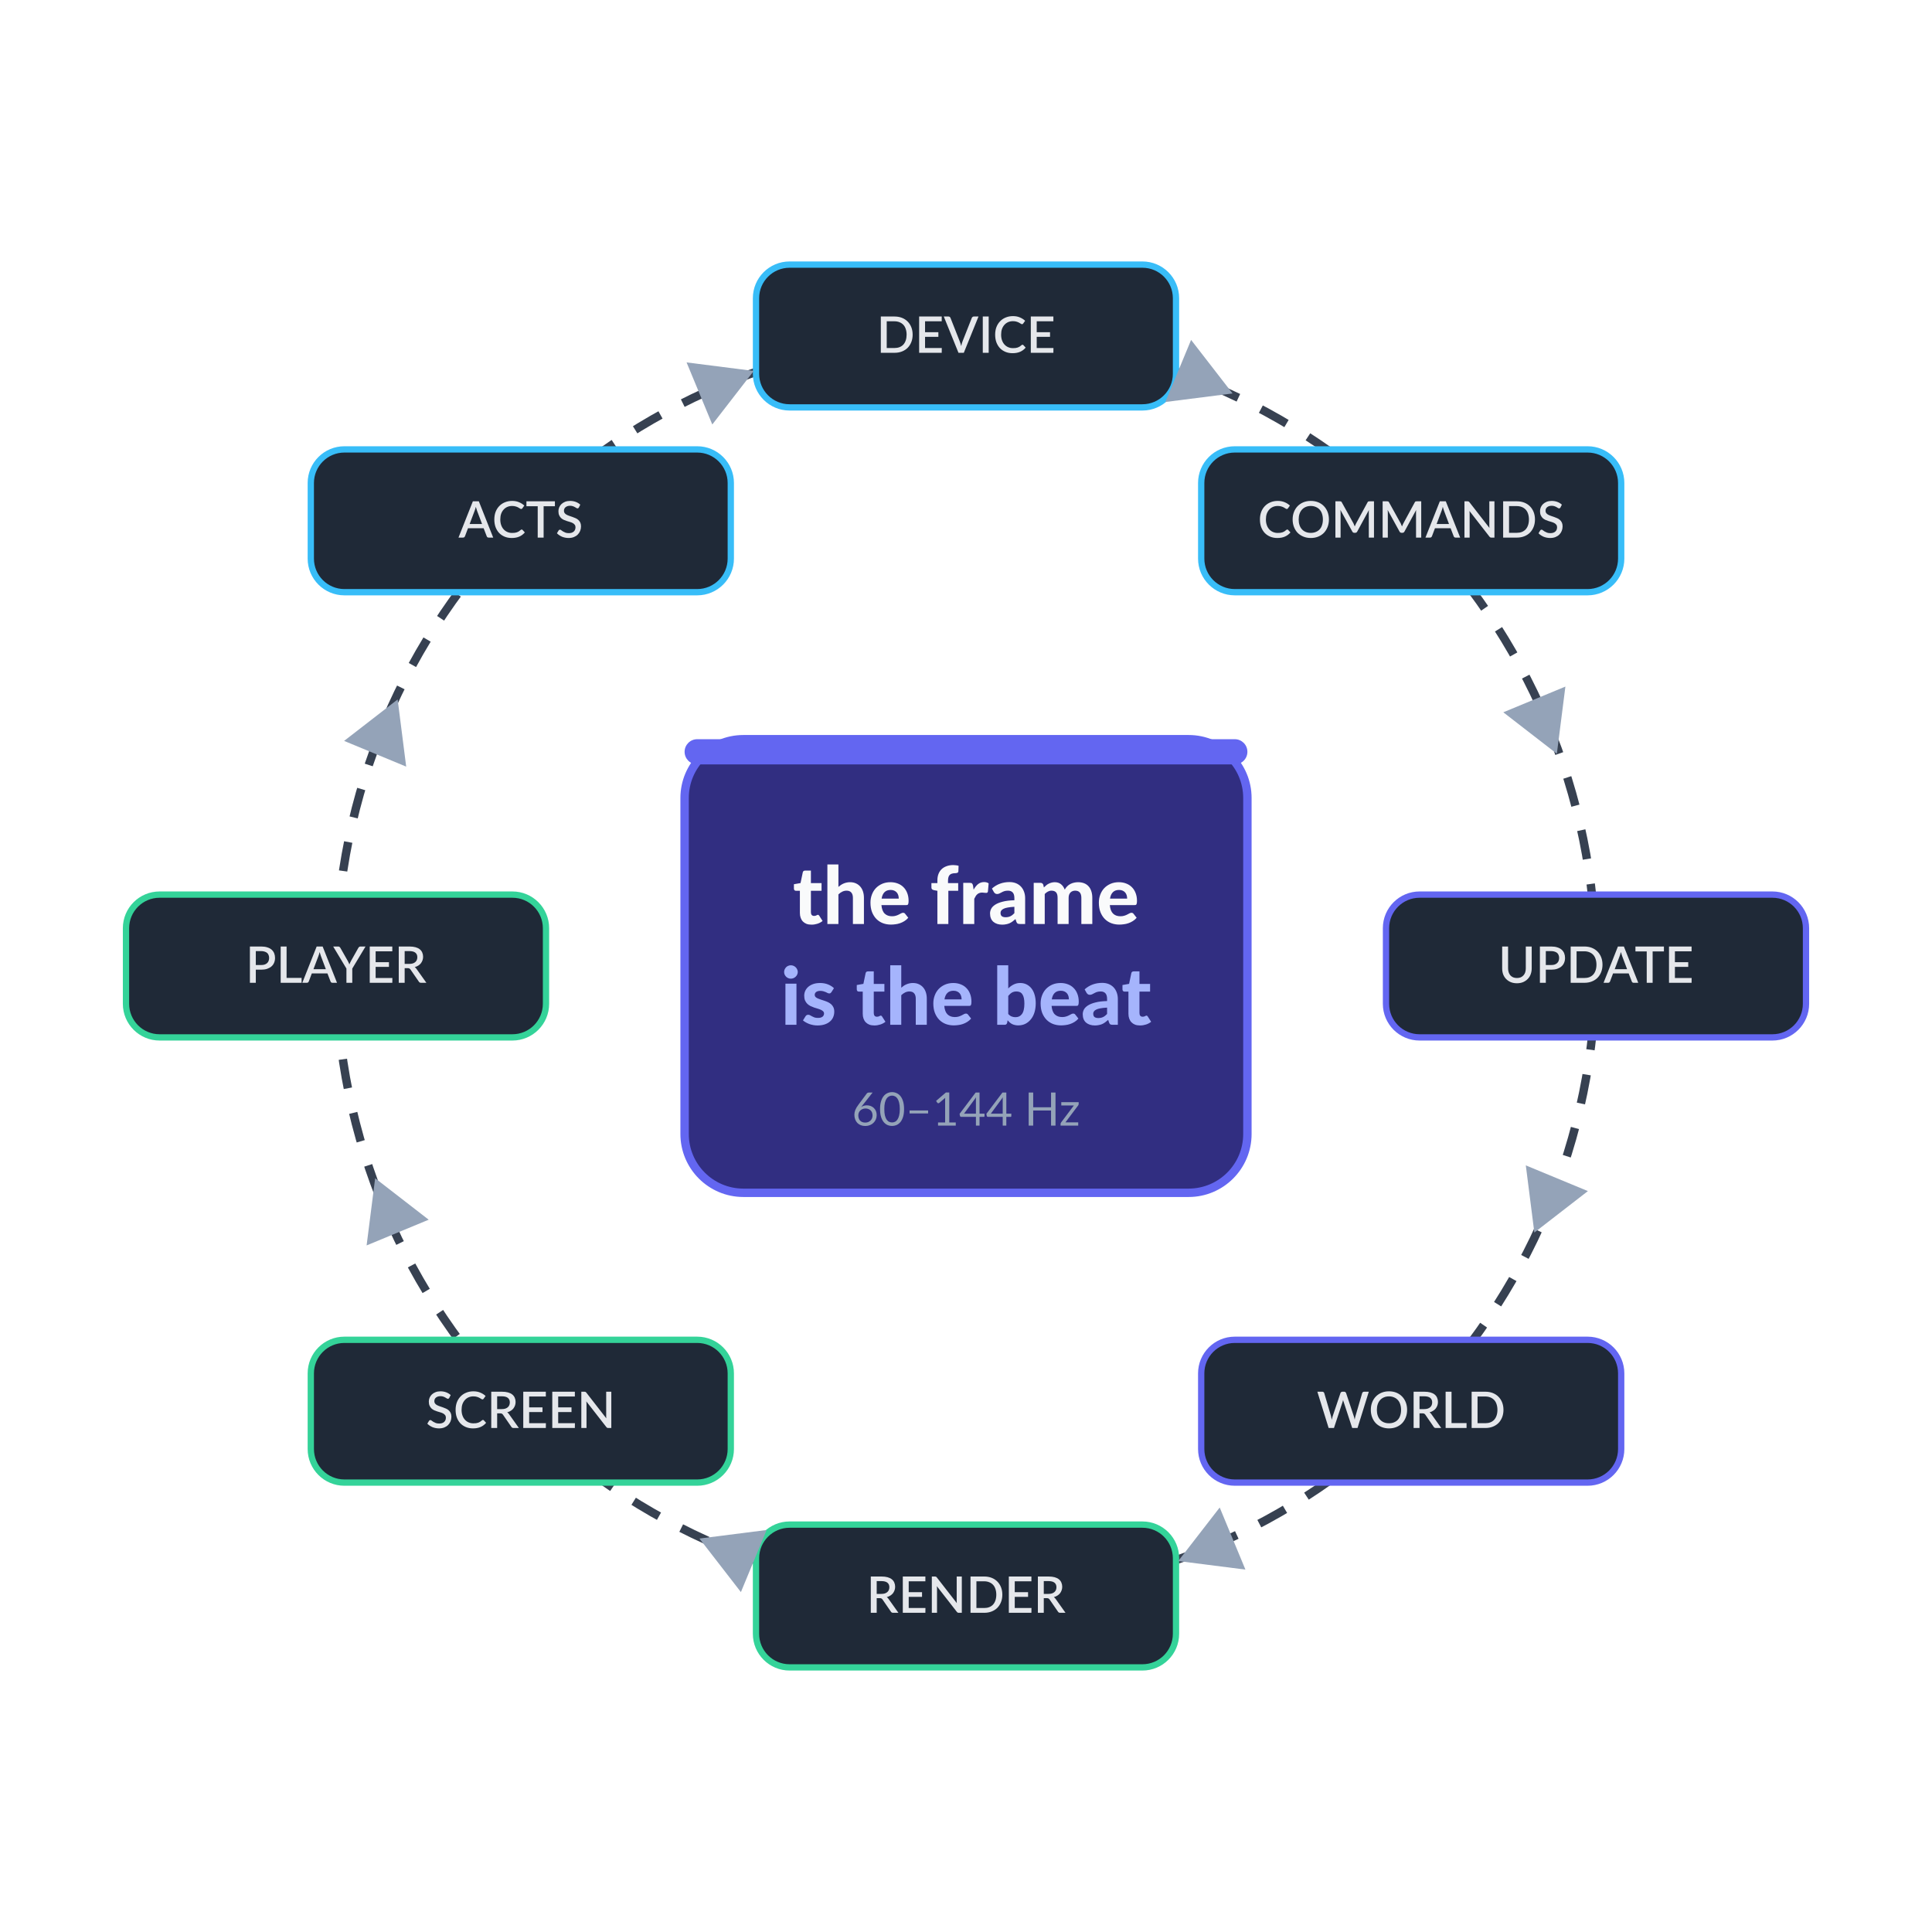
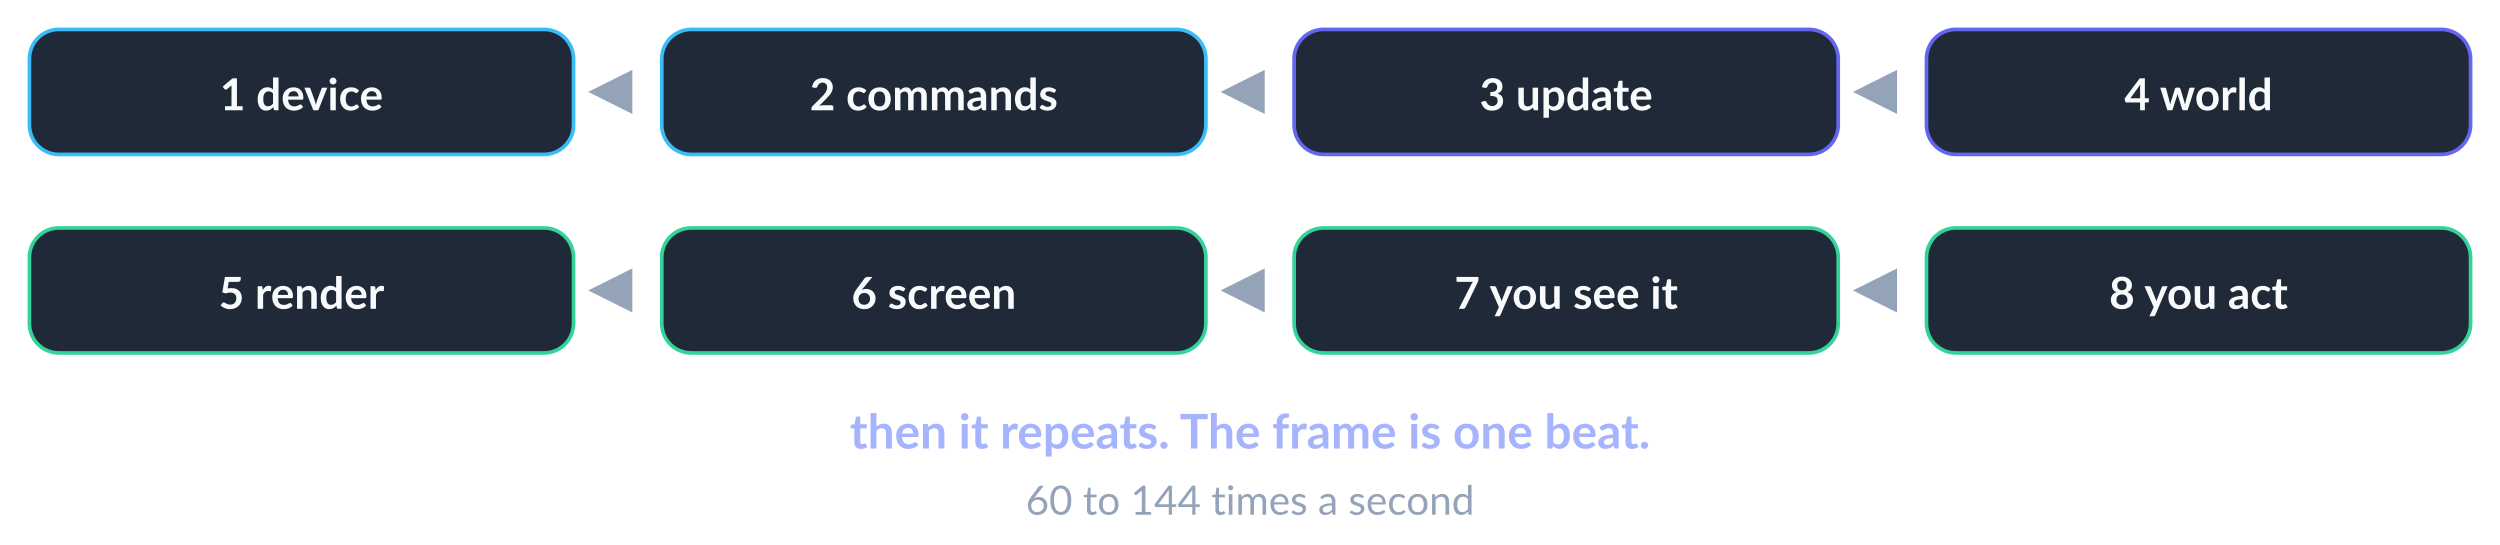
- <svg xmlns="http://www.w3.org/2000/svg" viewBox="0 0 460 460" font-family="Montserrat, Lato, Segoe UI, sans-serif">
-   <circle cx="230" cy="230" r="150" fill="none" stroke="#374151" stroke-width="2" stroke-dasharray="7 6" />
-   <g font-size="12" font-weight="600" fill="#E5E7EB" text-anchor="middle">
-     <g>
-       <rect x="180" y="63" width="100" height="34" rx="8" fill="#1F2937" stroke="#38BDF8" stroke-width="1.5" />
-       <text x="230" y="84">DEVICE</text>
-     </g>
-     <g>
-       <rect x="286" y="107" width="100" height="34" rx="8" fill="#1F2937" stroke="#38BDF8" stroke-width="1.5" />
-       <text x="336" y="128">COMMANDS</text>
-     </g>
-     <g>
-       <rect x="330" y="213" width="100" height="34" rx="8" fill="#1F2937" stroke="#6366F1" stroke-width="1.5" />
-       <text x="380" y="234">UPDATE</text>
-     </g>
-     <g>
-       <rect x="286" y="319" width="100" height="34" rx="8" fill="#1F2937" stroke="#6366F1" stroke-width="1.5" />
-       <text x="336" y="340">WORLD</text>
-     </g>
-     <g>
-       <rect x="180" y="363" width="100" height="34" rx="8" fill="#1F2937" stroke="#34D399" stroke-width="1.5" />
-       <text x="230" y="384">RENDER</text>
-     </g>
-     <g>
-       <rect x="74" y="319" width="100" height="34" rx="8" fill="#1F2937" stroke="#34D399" stroke-width="1.5" />
-       <text x="124" y="340">SCREEN</text>
-     </g>
-     <g>
-       <rect x="30" y="213" width="100" height="34" rx="8" fill="#1F2937" stroke="#34D399" stroke-width="1.5" />
-       <text x="80" y="234">PLAYER</text>
-     </g>
-     <g>
-       <rect x="74" y="107" width="100" height="34" rx="8" fill="#1F2937" stroke="#38BDF8" stroke-width="1.5" />
-       <text x="124" y="128">ACTS</text>
-     </g>
+ <svg xmlns="http://www.w3.org/2000/svg" viewBox="0 0 680 148" font-family="Montserrat, Lato, Segoe UI, sans-serif">
+   <g font-size="12" font-weight="700" fill="#F9FAFB" text-anchor="middle">
+     <rect x="8" y="8" width="148" height="34" rx="8" fill="#1F2937" stroke="#38BDF8" />
+     <text x="82" y="30">1 device</text>
+     <polygon points="160,25 172,19 172,31" fill="#94A3B8" />
+     <rect x="180" y="8" width="148" height="34" rx="8" fill="#1F2937" stroke="#38BDF8" />
+     <text x="254" y="30">2 commands</text>
+     <polygon points="332,25 344,19 344,31" fill="#94A3B8" />
+     <rect x="352" y="8" width="148" height="34" rx="8" fill="#1F2937" stroke="#6366F1" />
+     <text x="426" y="30">3 update</text>
+     <polygon points="504,25 516,19 516,31" fill="#94A3B8" />
+     <rect x="524" y="8" width="148" height="34" rx="8" fill="#1F2937" stroke="#6366F1" />
+     <text x="598" y="30">4 world</text>
+     <rect x="8" y="62" width="148" height="34" rx="8" fill="#1F2937" stroke="#34D399" />
+     <text x="82" y="84">5 render</text>
+     <polygon points="160,79 172,73 172,85" fill="#94A3B8" />
+     <rect x="180" y="62" width="148" height="34" rx="8" fill="#1F2937" stroke="#34D399" />
+     <text x="254" y="84">6 screen</text>
+     <polygon points="332,79 344,73 344,85" fill="#94A3B8" />
+     <rect x="352" y="62" width="148" height="34" rx="8" fill="#1F2937" stroke="#34D399" />
+     <text x="426" y="84">7 you see it</text>
+     <polygon points="504,79 516,73 516,85" fill="#94A3B8" />
+     <rect x="524" y="62" width="148" height="34" rx="8" fill="#1F2937" stroke="#34D399" />
+     <text x="598" y="84">8 you act</text>
  </g>
-   <g fill="#94A3B8" transform="translate(287,91) rotate(22.5)">
-     <polygon points="-7,-8 -7,8 7,0" />
-   </g>
-   <g fill="#94A3B8" transform="translate(368,173) rotate(67.5)">
-     <polygon points="-7,-8 -7,8 7,0" />
-   </g>
-   <g fill="#94A3B8" transform="translate(368,287) rotate(112.5)">
-     <polygon points="-7,-8 -7,8 7,0" />
-   </g>
-   <g fill="#94A3B8" transform="translate(287,369) rotate(157.5)">
-     <polygon points="-7,-8 -7,8 7,0" />
-   </g>
-   <g fill="#94A3B8" transform="translate(173,369) rotate(202.5)">
-     <polygon points="-7,-8 -7,8 7,0" />
-   </g>
-   <g fill="#94A3B8" transform="translate(92,287) rotate(247.5)">
-     <polygon points="-7,-8 -7,8 7,0" />
-   </g>
-   <g fill="#94A3B8" transform="translate(92,173) rotate(292.5)">
-     <polygon points="-7,-8 -7,8 7,0" />
-   </g>
-   <g fill="#94A3B8" transform="translate(173,91) rotate(337.5)">
-     <polygon points="-7,-8 -7,8 7,0" />
-   </g>
-   <rect x="163" y="176" width="134" height="108" rx="14" fill="#312E81" stroke="#6366F1" stroke-width="2" />
-   <rect x="163" y="176" width="134" height="6" rx="3" fill="#6366F1" />
-   <text x="230" y="220" font-size="19" font-weight="800" fill="#F9FAFB" text-anchor="middle">the frame</text>
-   <text x="230" y="244" font-size="19" font-weight="800" fill="#A5B4FC" text-anchor="middle">is the beat</text>
-   <text x="230" y="268" font-size="11" font-weight="400" fill="#94A3B8" text-anchor="middle">60–144 Hz</text>
+   <text x="340" y="122" font-size="13" font-weight="700" fill="#A5B4FC" text-anchor="middle">then it repeats. The frame is one beat.</text>
+   <text x="340" y="140" font-size="11" fill="#94A3B8" text-anchor="middle">60 to 144 times a second</text>
</svg>
